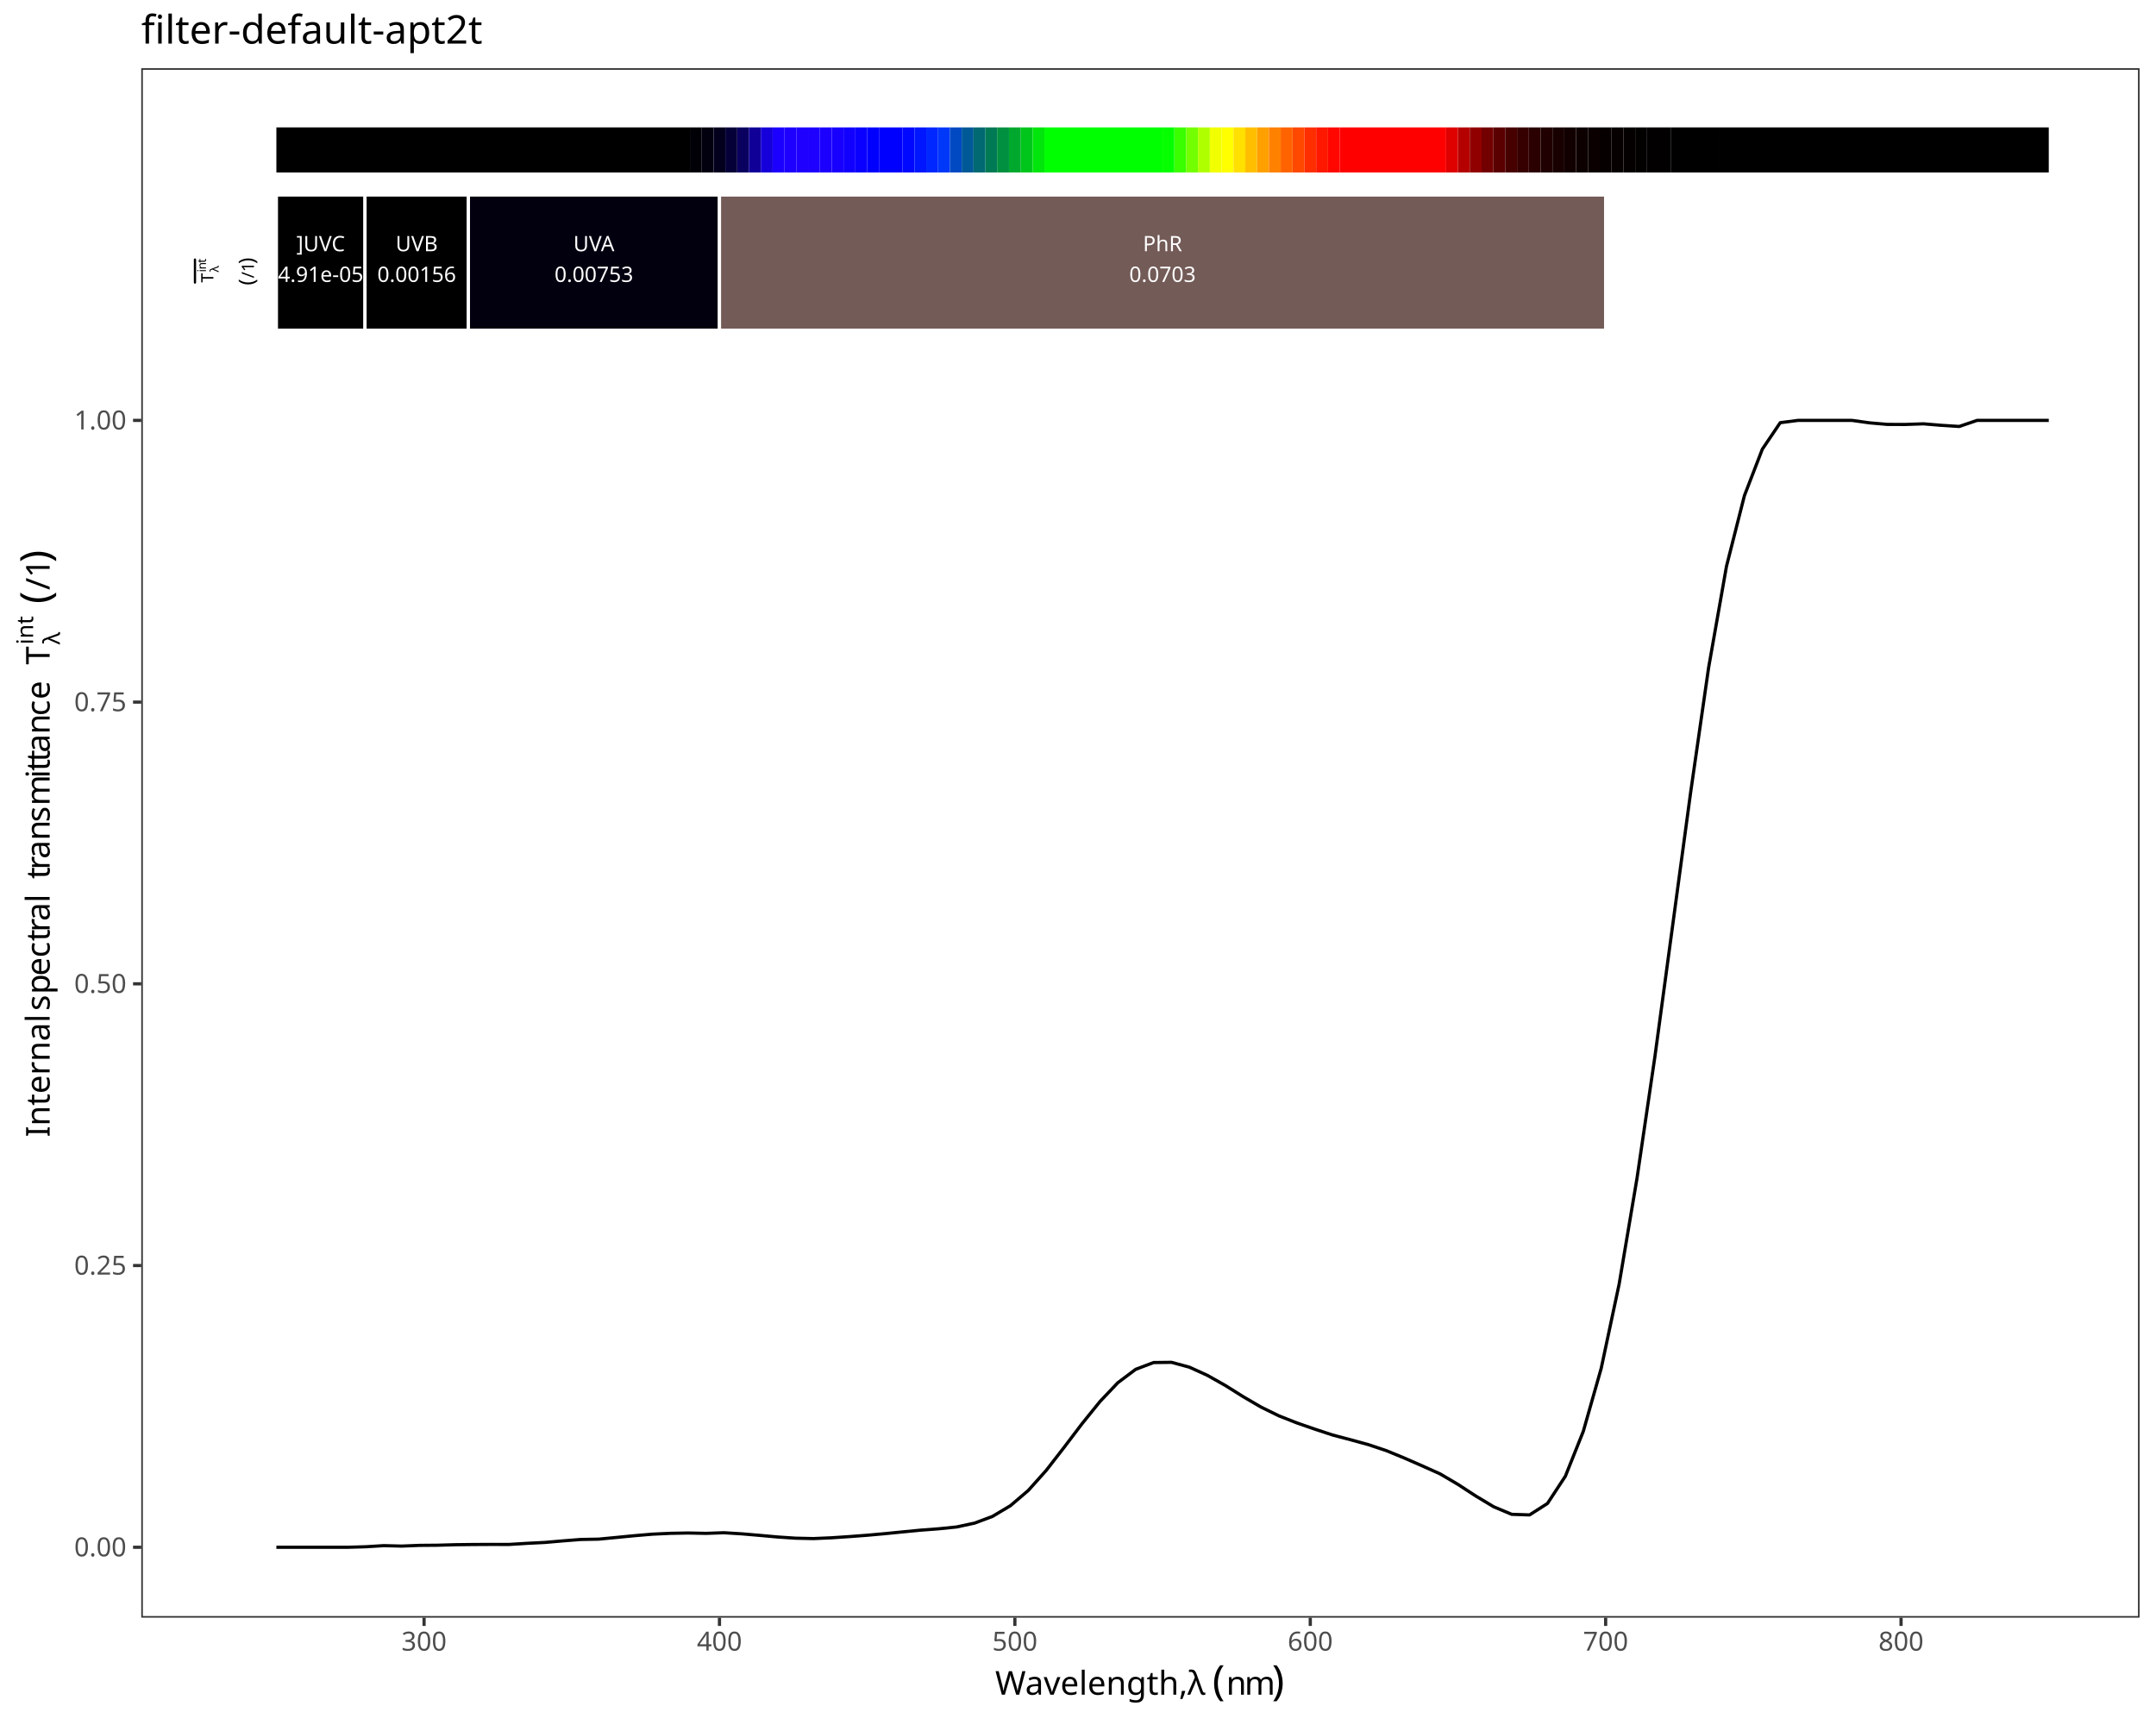
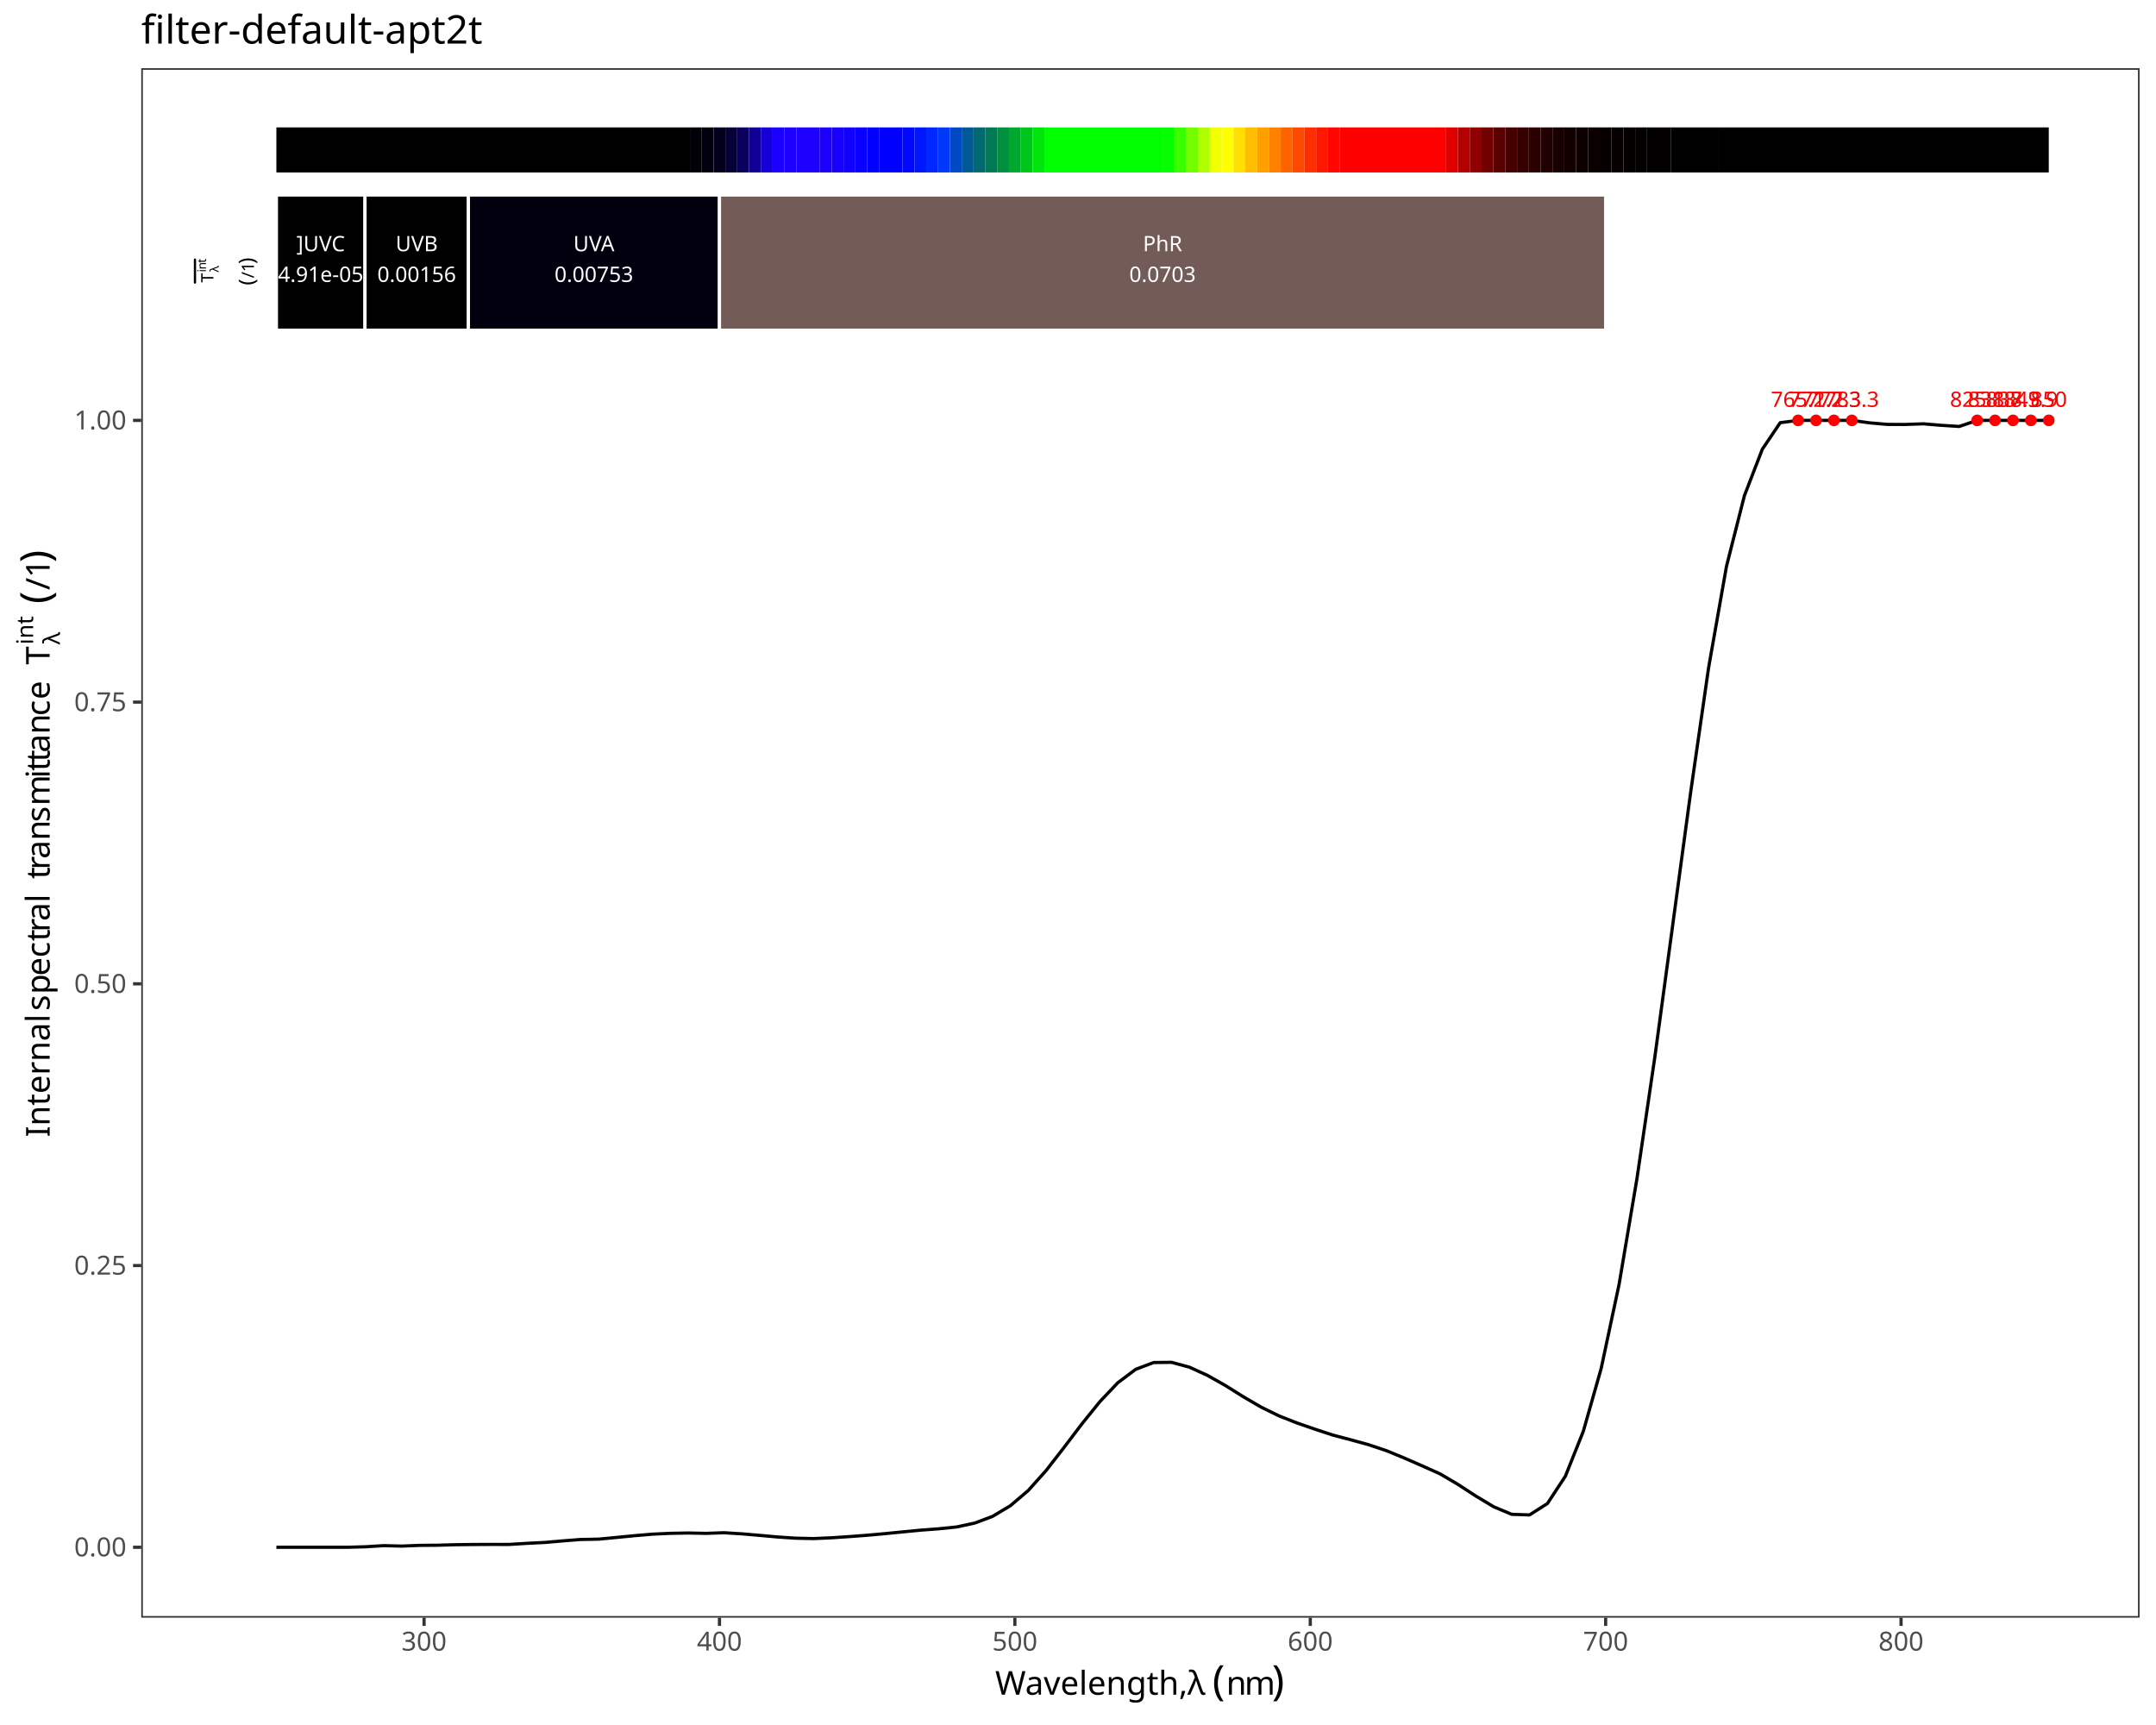
<svg xmlns="http://www.w3.org/2000/svg" class="svglite" data-engine-version="2.0" width="720.00pt" height="576.00pt" viewBox="0 0 720.00 576.00">
  <defs>
    <style type="text/css">
    .svglite line, .svglite polyline, .svglite polygon, .svglite path, .svglite rect, .svglite circle {
      fill: none;
      stroke: #000000;
      stroke-linecap: round;
      stroke-linejoin: round;
      stroke-miterlimit: 10.00;
    }
  </style>
  </defs>
  <rect width="100%" height="100%" style="stroke: none; fill: #FFFFFF;" />
  <defs>
    <clipPath id="cpMC4wMHw3MjAuMDB8MC4wMHw1NzYuMDA=">
      <rect x="0.00" y="0.00" width="720.00" height="576.00" />
    </clipPath>
  </defs>
  <g clip-path="url(#cpMC4wMHw3MjAuMDB8MC4wMHw1NzYuMDA=)">
    <rect x="0.00" y="0.00" width="720.00" height="576.00" style="stroke-width: 1.07; stroke: #FFFFFF; fill: #FFFFFF;" />
  </g>
  <defs>
    <clipPath id="cpNDcuMTd8NzE0LjUyfDIyLjc4fDU0MC4xNw==">
      <rect x="47.17" y="22.78" width="667.35" height="517.38" />
    </clipPath>
  </defs>
  <g clip-path="url(#cpNDcuMTd8NzE0LjUyfDIyLjc4fDU0MC4xNw==)">
    <rect x="47.17" y="22.78" width="667.35" height="517.38" style="stroke-width: 1.07; stroke: none; fill: #FFFFFF;" />
    <polyline points="92.30,516.65 98.28,516.65 104.26,516.65 110.23,516.65 116.21,516.65 122.19,516.48 128.17,516.11 134.15,516.26 140.13,516.02 146.11,515.97 152.08,515.80 158.06,515.73 164.04,515.70 170.02,515.71 176.00,515.34 181.98,515.04 187.96,514.52 193.94,514.05 199.91,513.94 205.89,513.37 211.87,512.79 217.85,512.28 223.83,512.00 229.81,511.89 235.79,512.01 241.76,511.80 247.74,512.17 253.72,512.68 259.70,513.22 265.68,513.62 271.66,513.75 277.64,513.49 283.62,513.09 289.59,512.64 295.57,512.10 301.55,511.51 307.53,510.93 313.51,510.48 319.49,509.87 325.47,508.58 331.44,506.35 337.42,502.78 343.40,497.68 349.38,490.99 355.36,483.29 361.34,475.41 367.32,468.01 373.30,461.71 379.27,457.23 385.25,454.97 391.23,454.90 397.21,456.52 403.19,459.24 409.17,462.61 415.15,466.36 421.12,469.84 427.10,472.77 433.08,475.13 439.06,477.20 445.04,479.17 451.02,480.75 457.00,482.39 462.98,484.39 468.95,486.85 474.93,489.46 480.91,492.14 486.89,495.66 492.87,499.56 498.85,503.14 504.83,505.65 510.80,505.85 516.78,502.03 522.76,492.92 528.74,477.96 534.72,456.92 540.70,428.85 546.68,393.45 552.66,352.81 558.63,308.68 564.61,264.45 570.59,222.96 576.57,189.06 582.55,165.51 588.53,150.00 594.51,141.14 600.48,140.37 606.46,140.37 612.44,140.37 618.42,140.37 624.40,141.20 630.38,141.72 636.36,141.73 642.34,141.52 648.31,142.02 654.29,142.40 660.27,140.37 666.25,140.37 672.23,140.37 678.21,140.37 684.19,140.37 " style="stroke-width: 1.07; stroke-linecap: butt;" />
+     <text x="600.48" y="135.86" text-anchor="middle" style="font-size: 7.11px; fill: #FF0000; font-family: sans;" textLength="17.80px" lengthAdjust="spacingAndGlyphs">765.2</text>
+     <text x="606.46" y="135.86" text-anchor="middle" style="font-size: 7.11px; fill: #FF0000; font-family: sans;" textLength="17.80px" lengthAdjust="spacingAndGlyphs">771.2</text>
+     <text x="612.44" y="135.86" text-anchor="middle" style="font-size: 7.11px; fill: #FF0000; font-family: sans;" textLength="17.80px" lengthAdjust="spacingAndGlyphs">777.3</text>
+     <text x="618.42" y="135.86" text-anchor="middle" style="font-size: 7.11px; fill: #FF0000; font-family: sans;" textLength="17.80px" lengthAdjust="spacingAndGlyphs">783.3</text>
+     <text x="660.27" y="135.86" text-anchor="middle" style="font-size: 7.11px; fill: #FF0000; font-family: sans;" textLength="17.80px" lengthAdjust="spacingAndGlyphs">825.8</text>
+     <text x="666.25" y="135.86" text-anchor="middle" style="font-size: 7.11px; fill: #FF0000; font-family: sans;" textLength="17.80px" lengthAdjust="spacingAndGlyphs">831.8</text>
+     <text x="672.23" y="135.86" text-anchor="middle" style="font-size: 7.11px; fill: #FF0000; font-family: sans;" textLength="17.80px" lengthAdjust="spacingAndGlyphs">837.9</text>
+     <text x="678.21" y="135.86" text-anchor="middle" style="font-size: 7.11px; fill: #FF0000; font-family: sans;" textLength="17.80px" lengthAdjust="spacingAndGlyphs">843.9</text>
+     <text x="684.19" y="135.86" text-anchor="middle" style="font-size: 7.11px; fill: #FF0000; font-family: sans;" textLength="11.87px" lengthAdjust="spacingAndGlyphs">850</text>
+     <circle cx="600.48" cy="140.37" r="1.95" style="stroke-width: 0.71; stroke: none; fill: #FF0000;" />
+     <circle cx="606.46" cy="140.37" r="1.95" style="stroke-width: 0.71; stroke: none; fill: #FF0000;" />
+     <circle cx="612.44" cy="140.37" r="1.95" style="stroke-width: 0.71; stroke: none; fill: #FF0000;" />
+     <circle cx="618.42" cy="140.37" r="1.95" style="stroke-width: 0.71; stroke: none; fill: #FF0000;" />
+     <circle cx="660.27" cy="140.37" r="1.95" style="stroke-width: 0.71; stroke: none; fill: #FF0000;" />
+     <circle cx="666.25" cy="140.37" r="1.95" style="stroke-width: 0.71; stroke: none; fill: #FF0000;" />
+     <circle cx="672.23" cy="140.37" r="1.95" style="stroke-width: 0.71; stroke: none; fill: #FF0000;" />
+     <circle cx="678.21" cy="140.37" r="1.95" style="stroke-width: 0.71; stroke: none; fill: #FF0000;" />
+     <circle cx="684.19" cy="140.37" r="1.95" style="stroke-width: 0.71; stroke: none; fill: #FF0000;" />
    <rect x="92.30" y="42.54" width="138.11" height="15.05" style="stroke-width: 1.07; stroke: none; stroke-linecap: butt; stroke-linejoin: miter; fill: #000000;" />
    <rect x="230.41" y="42.54" width="3.95" height="15.05" style="stroke-width: 1.07; stroke: none; stroke-linecap: butt; stroke-linejoin: miter; fill: #010007;" />
    <rect x="234.35" y="42.54" width="3.95" height="15.05" style="stroke-width: 1.07; stroke: none; stroke-linecap: butt; stroke-linejoin: miter; fill: #02000F;" />
    <rect x="238.30" y="42.54" width="3.95" height="15.05" style="stroke-width: 1.07; stroke: none; stroke-linecap: butt; stroke-linejoin: miter; fill: #03001E;" />
    <rect x="242.24" y="42.54" width="3.95" height="15.05" style="stroke-width: 1.07; stroke: none; stroke-linecap: butt; stroke-linejoin: miter; fill: #060038;" />
    <rect x="246.19" y="42.54" width="3.95" height="15.05" style="stroke-width: 1.07; stroke: none; stroke-linecap: butt; stroke-linejoin: miter; fill: #0A0060;" />
    <rect x="250.13" y="42.54" width="3.95" height="15.05" style="stroke-width: 1.07; stroke: none; stroke-linecap: butt; stroke-linejoin: miter; fill: #100098;" />
    <rect x="254.08" y="42.54" width="3.95" height="15.05" style="stroke-width: 1.07; stroke: none; stroke-linecap: butt; stroke-linejoin: miter; fill: #1600D9;" />
    <rect x="258.03" y="42.54" width="3.95" height="15.05" style="stroke-width: 1.07; stroke: none; stroke-linecap: butt; stroke-linejoin: miter; fill: #1B00FF;" />
    <rect x="261.97" y="42.54" width="3.95" height="15.05" style="stroke-width: 1.07; stroke: none; stroke-linecap: butt; stroke-linejoin: miter; fill: #1D00FF;" />
    <rect x="265.92" y="42.54" width="3.95" height="15.05" style="stroke-width: 1.07; stroke: none; stroke-linecap: butt; stroke-linejoin: miter; fill: #1F00FF;" />
    <rect x="269.86" y="42.54" width="3.95" height="15.05" style="stroke-width: 1.07; stroke: none; stroke-linecap: butt; stroke-linejoin: miter; fill: #1E00FF;" />
    <rect x="273.81" y="42.54" width="3.95" height="15.05" style="stroke-width: 1.07; stroke: none; stroke-linecap: butt; stroke-linejoin: miter; fill: #1B00FF;" />
    <rect x="277.76" y="42.54" width="3.95" height="15.05" style="stroke-width: 1.07; stroke: none; stroke-linecap: butt; stroke-linejoin: miter; fill: #1800FF;" />
    <rect x="281.70" y="42.54" width="3.95" height="15.05" style="stroke-width: 1.07; stroke: none; stroke-linecap: butt; stroke-linejoin: miter; fill: #1200FF;" />
    <rect x="285.65" y="42.54" width="3.95" height="15.05" style="stroke-width: 1.07; stroke: none; stroke-linecap: butt; stroke-linejoin: miter; fill: #0A00FF;" />
    <rect x="289.59" y="42.54" width="3.95" height="15.05" style="stroke-width: 1.07; stroke: none; stroke-linecap: butt; stroke-linejoin: miter; fill: #0100FF;" />
    <rect x="293.54" y="42.54" width="7.89" height="15.05" style="stroke-width: 1.07; stroke: none; stroke-linecap: butt; stroke-linejoin: miter; fill: #0000FF;" />
    <rect x="301.43" y="42.54" width="3.95" height="15.05" style="stroke-width: 1.07; stroke: none; stroke-linecap: butt; stroke-linejoin: miter; fill: #0008FF;" />
    <rect x="305.38" y="42.54" width="3.95" height="15.05" style="stroke-width: 1.07; stroke: none; stroke-linecap: butt; stroke-linejoin: miter; fill: #0016FF;" />
    <rect x="309.32" y="42.54" width="3.95" height="15.05" style="stroke-width: 1.07; stroke: none; stroke-linecap: butt; stroke-linejoin: miter; fill: #0027FF;" />
    <rect x="313.27" y="42.54" width="3.95" height="15.05" style="stroke-width: 1.07; stroke: none; stroke-linecap: butt; stroke-linejoin: miter; fill: #0038F9;" />
    <rect x="317.22" y="42.54" width="3.95" height="15.05" style="stroke-width: 1.07; stroke: none; stroke-linecap: butt; stroke-linejoin: miter; fill: #0049C3;" />
    <rect x="321.16" y="42.54" width="3.95" height="15.05" style="stroke-width: 1.07; stroke: none; stroke-linecap: butt; stroke-linejoin: miter; fill: #005997;" />
    <rect x="325.11" y="42.54" width="3.95" height="15.05" style="stroke-width: 1.07; stroke: none; stroke-linecap: butt; stroke-linejoin: miter; fill: #006972;" />
    <rect x="329.05" y="42.54" width="3.95" height="15.05" style="stroke-width: 1.07; stroke: none; stroke-linecap: butt; stroke-linejoin: miter; fill: #007A55;" />
    <rect x="333.00" y="42.54" width="3.95" height="15.05" style="stroke-width: 1.07; stroke: none; stroke-linecap: butt; stroke-linejoin: miter; fill: #009040;" />
    <rect x="336.95" y="42.54" width="3.95" height="15.05" style="stroke-width: 1.07; stroke: none; stroke-linecap: butt; stroke-linejoin: miter; fill: #00A92E;" />
    <rect x="340.89" y="42.54" width="3.95" height="15.05" style="stroke-width: 1.07; stroke: none; stroke-linecap: butt; stroke-linejoin: miter; fill: #00C61C;" />
    <rect x="344.84" y="42.54" width="3.95" height="15.05" style="stroke-width: 1.07; stroke: none; stroke-linecap: butt; stroke-linejoin: miter; fill: #00E60C;" />
    <rect x="348.78" y="42.54" width="39.46" height="15.05" style="stroke-width: 1.07; stroke: none; stroke-linecap: butt; stroke-linejoin: miter; fill: #00FF00;" />
    <rect x="388.24" y="42.54" width="3.95" height="15.05" style="stroke-width: 1.07; stroke: none; stroke-linecap: butt; stroke-linejoin: miter; fill: #06FF00;" />
    <rect x="392.19" y="42.54" width="3.95" height="15.05" style="stroke-width: 1.07; stroke: none; stroke-linecap: butt; stroke-linejoin: miter; fill: #3AFF00;" />
    <rect x="396.13" y="42.54" width="3.95" height="15.05" style="stroke-width: 1.07; stroke: none; stroke-linecap: butt; stroke-linejoin: miter; fill: #74FF00;" />
    <rect x="400.08" y="42.54" width="3.95" height="15.05" style="stroke-width: 1.07; stroke: none; stroke-linecap: butt; stroke-linejoin: miter; fill: #B0FF00;" />
    <rect x="404.03" y="42.54" width="3.95" height="15.05" style="stroke-width: 1.07; stroke: none; stroke-linecap: butt; stroke-linejoin: miter; fill: #F2FF00;" />
    <rect x="407.97" y="42.54" width="3.95" height="15.05" style="stroke-width: 1.07; stroke: none; stroke-linecap: butt; stroke-linejoin: miter; fill: #FFFF00;" />
    <rect x="411.92" y="42.54" width="3.95" height="15.05" style="stroke-width: 1.07; stroke: none; stroke-linecap: butt; stroke-linejoin: miter; fill: #FFE000;" />
    <rect x="415.86" y="42.54" width="3.95" height="15.05" style="stroke-width: 1.07; stroke: none; stroke-linecap: butt; stroke-linejoin: miter; fill: #FFBF00;" />
    <rect x="419.81" y="42.54" width="3.95" height="15.05" style="stroke-width: 1.07; stroke: none; stroke-linecap: butt; stroke-linejoin: miter; fill: #FF9F00;" />
    <rect x="423.76" y="42.54" width="3.95" height="15.05" style="stroke-width: 1.07; stroke: none; stroke-linecap: butt; stroke-linejoin: miter; fill: #FF8100;" />
    <rect x="427.70" y="42.54" width="3.95" height="15.05" style="stroke-width: 1.07; stroke: none; stroke-linecap: butt; stroke-linejoin: miter; fill: #FF6300;" />
    <rect x="431.65" y="42.54" width="3.95" height="15.05" style="stroke-width: 1.07; stroke: none; stroke-linecap: butt; stroke-linejoin: miter; fill: #FF4800;" />
    <rect x="435.59" y="42.54" width="3.95" height="15.05" style="stroke-width: 1.07; stroke: none; stroke-linecap: butt; stroke-linejoin: miter; fill: #FF2E00;" />
    <rect x="439.54" y="42.54" width="3.95" height="15.05" style="stroke-width: 1.07; stroke: none; stroke-linecap: butt; stroke-linejoin: miter; fill: #FF1800;" />
    <rect x="443.49" y="42.54" width="3.95" height="15.05" style="stroke-width: 1.07; stroke: none; stroke-linecap: butt; stroke-linejoin: miter; fill: #FF0700;" />
    <rect x="447.43" y="42.54" width="35.51" height="15.05" style="stroke-width: 1.07; stroke: none; stroke-linecap: butt; stroke-linejoin: miter; fill: #FF0000;" />
    <rect x="482.94" y="42.54" width="3.95" height="15.05" style="stroke-width: 1.07; stroke: none; stroke-linecap: butt; stroke-linejoin: miter; fill: #DF0000;" />
    <rect x="486.89" y="42.54" width="3.95" height="15.05" style="stroke-width: 1.07; stroke: none; stroke-linecap: butt; stroke-linejoin: miter; fill: #B50000;" />
    <rect x="490.84" y="42.54" width="3.95" height="15.05" style="stroke-width: 1.07; stroke: none; stroke-linecap: butt; stroke-linejoin: miter; fill: #910000;" />
    <rect x="494.78" y="42.54" width="3.95" height="15.05" style="stroke-width: 1.07; stroke: none; stroke-linecap: butt; stroke-linejoin: miter; fill: #730000;" />
    <rect x="498.73" y="42.54" width="3.95" height="15.05" style="stroke-width: 1.07; stroke: none; stroke-linecap: butt; stroke-linejoin: miter; fill: #5B0000;" />
    <rect x="502.67" y="42.54" width="3.95" height="15.05" style="stroke-width: 1.07; stroke: none; stroke-linecap: butt; stroke-linejoin: miter; fill: #470000;" />
    <rect x="506.62" y="42.54" width="3.95" height="15.05" style="stroke-width: 1.07; stroke: none; stroke-linecap: butt; stroke-linejoin: miter; fill: #370000;" />
    <rect x="510.57" y="42.54" width="3.95" height="15.05" style="stroke-width: 1.07; stroke: none; stroke-linecap: butt; stroke-linejoin: miter; fill: #2A0000;" />
    <rect x="514.51" y="42.54" width="3.95" height="15.05" style="stroke-width: 1.07; stroke: none; stroke-linecap: butt; stroke-linejoin: miter; fill: #200000;" />
    <rect x="518.46" y="42.54" width="3.95" height="15.05" style="stroke-width: 1.07; stroke: none; stroke-linecap: butt; stroke-linejoin: miter; fill: #180000;" />
    <rect x="522.40" y="42.54" width="3.95" height="15.05" style="stroke-width: 1.07; stroke: none; stroke-linecap: butt; stroke-linejoin: miter; fill: #120000;" />
    <rect x="526.35" y="42.54" width="3.95" height="15.05" style="stroke-width: 1.07; stroke: none; stroke-linecap: butt; stroke-linejoin: miter; fill: #0D0000;" />
    <rect x="530.30" y="42.54" width="3.95" height="15.05" style="stroke-width: 1.07; stroke: none; stroke-linecap: butt; stroke-linejoin: miter; fill: #0A0000;" />
    <rect x="534.24" y="42.54" width="3.95" height="15.05" style="stroke-width: 1.07; stroke: none; stroke-linecap: butt; stroke-linejoin: miter; fill: #070000;" />
    <rect x="538.19" y="42.54" width="3.95" height="15.05" style="stroke-width: 1.07; stroke: none; stroke-linecap: butt; stroke-linejoin: miter; fill: #060000;" />
    <rect x="542.13" y="42.54" width="3.95" height="15.05" style="stroke-width: 1.07; stroke: none; stroke-linecap: butt; stroke-linejoin: miter; fill: #040000;" />
    <rect x="546.08" y="42.54" width="3.95" height="15.05" style="stroke-width: 1.07; stroke: none; stroke-linecap: butt; stroke-linejoin: miter; fill: #030000;" />
    <rect x="550.02" y="42.54" width="7.89" height="15.05" style="stroke-width: 1.07; stroke: none; stroke-linecap: butt; stroke-linejoin: miter; fill: #020000;" />
    <rect x="557.92" y="42.54" width="15.78" height="15.05" style="stroke-width: 1.07; stroke: none; stroke-linecap: butt; stroke-linejoin: miter; fill: #010000;" />
    <rect x="573.70" y="42.54" width="110.49" height="15.05" style="stroke-width: 1.07; stroke: none; stroke-linecap: butt; stroke-linejoin: miter; fill: #000000;" />
    <rect x="92.30" y="65.11" width="29.59" height="45.15" style="stroke-width: 1.07; stroke: #FFFFFF; stroke-linecap: butt; stroke-linejoin: miter; fill: #000000;" />
    <rect x="121.89" y="65.11" width="34.53" height="45.15" style="stroke-width: 1.07; stroke: #FFFFFF; stroke-linecap: butt; stroke-linejoin: miter; fill: #000000;" />
    <rect x="156.42" y="65.11" width="83.85" height="45.15" style="stroke-width: 1.07; stroke: #FFFFFF; stroke-linecap: butt; stroke-linejoin: miter; fill: #02000F;" />
    <rect x="240.27" y="65.11" width="295.94" height="45.15" style="stroke-width: 1.07; stroke: #FFFFFF; stroke-linecap: butt; stroke-linejoin: miter; fill: #735B57;" />
    <text x="107.10" y="83.89" text-anchor="middle" style="font-size: 7.11px; fill: #FFFFFF; font-family: sans;" textLength="17.00px" lengthAdjust="spacingAndGlyphs">]UVC</text>
    <text x="107.10" y="94.13" text-anchor="middle" style="font-size: 7.11px; fill: #FFFFFF; font-family: sans;" textLength="28.08px" lengthAdjust="spacingAndGlyphs">4.91e-05</text>
    <text x="139.16" y="83.89" text-anchor="middle" style="font-size: 7.11px; fill: #FFFFFF; font-family: sans;" textLength="14.63px" lengthAdjust="spacingAndGlyphs">UVB</text>
    <text x="139.16" y="94.13" text-anchor="middle" style="font-size: 7.11px; fill: #FFFFFF; font-family: sans;" textLength="25.71px" lengthAdjust="spacingAndGlyphs">0.00156</text>
    <text x="198.34" y="83.89" text-anchor="middle" style="font-size: 7.11px; fill: #FFFFFF; font-family: sans;" textLength="14.63px" lengthAdjust="spacingAndGlyphs">UVA</text>
    <text x="198.34" y="94.13" text-anchor="middle" style="font-size: 7.11px; fill: #FFFFFF; font-family: sans;" textLength="25.71px" lengthAdjust="spacingAndGlyphs">0.00753</text>
    <text x="388.24" y="83.89" text-anchor="middle" style="font-size: 7.11px; fill: #FFFFFF; font-family: sans;" textLength="13.84px" lengthAdjust="spacingAndGlyphs">PhR</text>
    <text x="388.24" y="94.13" text-anchor="middle" style="font-size: 7.11px; fill: #FFFFFF; font-family: sans;" textLength="21.76px" lengthAdjust="spacingAndGlyphs">0.0703</text>
    <text transform="translate(71.26,94.35) rotate(-90)" style="font-size: 5.69px; font-family: sans;" textLength="3.48px" lengthAdjust="spacingAndGlyphs">T</text>
    <text transform="translate(73.02,90.88) rotate(-90)" style="font-size: 3.98px; font-family: sans;" textLength="2.03px" lengthAdjust="spacingAndGlyphs">λ</text>
    <text transform="translate(68.78,90.88) rotate(-90)" style="font-size: 3.98px; font-family: sans;" textLength="0.88px" lengthAdjust="spacingAndGlyphs">i</text>
    <text transform="translate(68.78,89.99) rotate(-90)" style="font-size: 3.98px; font-family: sans;" textLength="2.22px" lengthAdjust="spacingAndGlyphs">n</text>
    <text transform="translate(68.78,87.78) rotate(-90)" style="font-size: 3.98px; font-family: sans;" textLength="1.11px" lengthAdjust="spacingAndGlyphs">t</text>
    <polyline points="65.11,94.35 65.11,86.67 " style="stroke-width: 0.75;" />
    <text transform="translate(84.81,95.25) rotate(-90)" style="font-size: 7.11px; font-family: sans;" textLength="2.37px" lengthAdjust="spacingAndGlyphs">(</text>
    <text transform="translate(84.81,92.88) rotate(-90)" style="font-size: 5.69px; font-family: sans;" textLength="4.75px" lengthAdjust="spacingAndGlyphs">/1</text>
    <text transform="translate(84.81,88.14) rotate(-90)" style="font-size: 7.11px; font-family: sans;" textLength="2.36px" lengthAdjust="spacingAndGlyphs">)</text>
    <rect x="47.17" y="22.78" width="667.35" height="517.38" style="stroke-width: 1.07; stroke: #333333;" />
  </g>
  <g clip-path="url(#cpMC4wMHw3MjAuMDB8MC4wMHw1NzYuMDA=)">
    <text x="42.23" y="519.68" text-anchor="end" style="font-size: 8.80px; fill: #4D4D4D; font-family: sans;" textLength="17.13px" lengthAdjust="spacingAndGlyphs">0.00</text>
    <text x="42.23" y="425.61" text-anchor="end" style="font-size: 8.80px; fill: #4D4D4D; font-family: sans;" textLength="17.13px" lengthAdjust="spacingAndGlyphs">0.25</text>
    <text x="42.23" y="331.54" text-anchor="end" style="font-size: 8.80px; fill: #4D4D4D; font-family: sans;" textLength="17.13px" lengthAdjust="spacingAndGlyphs">0.50</text>
    <text x="42.23" y="237.47" text-anchor="end" style="font-size: 8.80px; fill: #4D4D4D; font-family: sans;" textLength="17.13px" lengthAdjust="spacingAndGlyphs">0.75</text>
    <text x="42.23" y="143.40" text-anchor="end" style="font-size: 8.80px; fill: #4D4D4D; font-family: sans;" textLength="17.13px" lengthAdjust="spacingAndGlyphs">1.00</text>
    <polyline points="44.43,516.65 47.17,516.65 " style="stroke-width: 1.07; stroke: #333333; stroke-linecap: butt;" />
    <polyline points="44.43,422.58 47.17,422.58 " style="stroke-width: 1.07; stroke: #333333; stroke-linecap: butt;" />
    <polyline points="44.43,328.51 47.17,328.51 " style="stroke-width: 1.07; stroke: #333333; stroke-linecap: butt;" />
    <polyline points="44.43,234.44 47.17,234.44 " style="stroke-width: 1.07; stroke: #333333; stroke-linecap: butt;" />
    <polyline points="44.43,140.37 47.17,140.37 " style="stroke-width: 1.07; stroke: #333333; stroke-linecap: butt;" />
    <polyline points="141.62,542.91 141.62,540.17 " style="stroke-width: 1.07; stroke: #333333; stroke-linecap: butt;" />
    <polyline points="240.27,542.91 240.27,540.17 " style="stroke-width: 1.07; stroke: #333333; stroke-linecap: butt;" />
    <polyline points="338.92,542.91 338.92,540.17 " style="stroke-width: 1.07; stroke: #333333; stroke-linecap: butt;" />
    <polyline points="437.57,542.91 437.57,540.17 " style="stroke-width: 1.07; stroke: #333333; stroke-linecap: butt;" />
    <polyline points="536.21,542.91 536.21,540.17 " style="stroke-width: 1.07; stroke: #333333; stroke-linecap: butt;" />
    <polyline points="634.86,542.91 634.86,540.17 " style="stroke-width: 1.07; stroke: #333333; stroke-linecap: butt;" />
    <text x="141.62" y="551.16" text-anchor="middle" style="font-size: 8.80px; fill: #4D4D4D; font-family: sans;" textLength="14.68px" lengthAdjust="spacingAndGlyphs">300</text>
    <text x="240.27" y="551.16" text-anchor="middle" style="font-size: 8.80px; fill: #4D4D4D; font-family: sans;" textLength="14.68px" lengthAdjust="spacingAndGlyphs">400</text>
    <text x="338.92" y="551.16" text-anchor="middle" style="font-size: 8.80px; fill: #4D4D4D; font-family: sans;" textLength="14.68px" lengthAdjust="spacingAndGlyphs">500</text>
    <text x="437.57" y="551.16" text-anchor="middle" style="font-size: 8.80px; fill: #4D4D4D; font-family: sans;" textLength="14.68px" lengthAdjust="spacingAndGlyphs">600</text>
    <text x="536.21" y="551.16" text-anchor="middle" style="font-size: 8.80px; fill: #4D4D4D; font-family: sans;" textLength="14.68px" lengthAdjust="spacingAndGlyphs">700</text>
    <text x="634.86" y="551.16" text-anchor="middle" style="font-size: 8.80px; fill: #4D4D4D; font-family: sans;" textLength="14.68px" lengthAdjust="spacingAndGlyphs">800</text>
    <text x="332.35" y="565.89" style="font-size: 11.00px; font-family: sans;" textLength="64.20px" lengthAdjust="spacingAndGlyphs">Wavelength, </text>
    <text x="396.55" y="565.89" style="font-size: 11.00px; font-family: sans;" textLength="5.60px" lengthAdjust="spacingAndGlyphs">λ</text>
    <text x="402.15" y="565.89" style="font-size: 11.00px; font-family: sans;" textLength="2.75px" lengthAdjust="spacingAndGlyphs"> </text>
    <text x="404.91" y="565.89" style="font-size: 13.75px; font-family: sans;" textLength="4.58px" lengthAdjust="spacingAndGlyphs">(</text>
    <text x="409.49" y="565.89" style="font-size: 11.00px; font-family: sans;" textLength="6.12px" lengthAdjust="spacingAndGlyphs">n</text>
    <text x="415.60" y="565.89" style="font-size: 11.00px; font-family: sans;" textLength="9.17px" lengthAdjust="spacingAndGlyphs">m</text>
    <text x="424.77" y="565.89" style="font-size: 13.75px; font-family: sans;" textLength="4.57px" lengthAdjust="spacingAndGlyphs">)</text>
    <text transform="translate(16.58,379.70) rotate(-90)" style="font-size: 11.00px; font-family: sans;" textLength="36.69px" lengthAdjust="spacingAndGlyphs">Internal</text>
    <text transform="translate(16.58,343.01) rotate(-90)" style="font-size: 11.00px; font-family: sans;" textLength="2.75px" lengthAdjust="spacingAndGlyphs"> </text>
    <text transform="translate(16.58,340.26) rotate(-90)" style="font-size: 11.00px; font-family: sans;" textLength="2.75px" lengthAdjust="spacingAndGlyphs"> </text>
    <text transform="translate(16.58,337.50) rotate(-90)" style="font-size: 11.00px; font-family: sans;" textLength="5.50px" lengthAdjust="spacingAndGlyphs">s</text>
    <text transform="translate(16.58,332.00) rotate(-90)" style="font-size: 11.00px; font-family: sans;" textLength="6.12px" lengthAdjust="spacingAndGlyphs">p</text>
    <text transform="translate(16.58,325.88) rotate(-90)" style="font-size: 11.00px; font-family: sans;" textLength="6.12px" lengthAdjust="spacingAndGlyphs">e</text>
    <text transform="translate(16.58,319.76) rotate(-90)" style="font-size: 11.00px; font-family: sans;" textLength="5.50px" lengthAdjust="spacingAndGlyphs">c</text>
    <text transform="translate(16.58,314.26) rotate(-90)" style="font-size: 11.00px; font-family: sans;" textLength="3.06px" lengthAdjust="spacingAndGlyphs">t</text>
    <text transform="translate(16.58,311.20) rotate(-90)" style="font-size: 11.00px; font-family: sans;" textLength="3.66px" lengthAdjust="spacingAndGlyphs">r</text>
    <text transform="translate(16.58,307.54) rotate(-90)" style="font-size: 11.00px; font-family: sans;" textLength="6.12px" lengthAdjust="spacingAndGlyphs">a</text>
    <text transform="translate(16.58,301.42) rotate(-90)" style="font-size: 11.00px; font-family: sans;" textLength="2.44px" lengthAdjust="spacingAndGlyphs">l</text>
    <text transform="translate(16.58,298.98) rotate(-90)" style="font-size: 11.00px; font-family: sans;" textLength="2.75px" lengthAdjust="spacingAndGlyphs"> </text>
    <text transform="translate(16.58,296.23) rotate(-90)" style="font-size: 11.00px; font-family: sans;" textLength="2.75px" lengthAdjust="spacingAndGlyphs"> </text>
    <text transform="translate(16.58,293.48) rotate(-90)" style="font-size: 11.00px; font-family: sans;" textLength="3.06px" lengthAdjust="spacingAndGlyphs">t</text>
    <text transform="translate(16.58,290.42) rotate(-90)" style="font-size: 11.00px; font-family: sans;" textLength="3.66px" lengthAdjust="spacingAndGlyphs">r</text>
    <text transform="translate(16.58,286.76) rotate(-90)" style="font-size: 11.00px; font-family: sans;" textLength="6.12px" lengthAdjust="spacingAndGlyphs">a</text>
    <text transform="translate(16.58,280.64) rotate(-90)" style="font-size: 11.00px; font-family: sans;" textLength="6.12px" lengthAdjust="spacingAndGlyphs">n</text>
    <text transform="translate(16.58,274.52) rotate(-90)" style="font-size: 11.00px; font-family: sans;" textLength="5.50px" lengthAdjust="spacingAndGlyphs">s</text>
    <text transform="translate(16.58,269.02) rotate(-90)" style="font-size: 11.00px; font-family: sans;" textLength="9.17px" lengthAdjust="spacingAndGlyphs">m</text>
    <text transform="translate(16.58,259.85) rotate(-90)" style="font-size: 11.00px; font-family: sans;" textLength="2.44px" lengthAdjust="spacingAndGlyphs">i</text>
    <text transform="translate(16.58,257.41) rotate(-90)" style="font-size: 11.00px; font-family: sans;" textLength="3.06px" lengthAdjust="spacingAndGlyphs">t</text>
    <text transform="translate(16.58,254.35) rotate(-90)" style="font-size: 11.00px; font-family: sans;" textLength="3.06px" lengthAdjust="spacingAndGlyphs">t</text>
    <text transform="translate(16.58,251.29) rotate(-90)" style="font-size: 11.00px; font-family: sans;" textLength="6.12px" lengthAdjust="spacingAndGlyphs">a</text>
    <text transform="translate(16.58,245.18) rotate(-90)" style="font-size: 11.00px; font-family: sans;" textLength="6.12px" lengthAdjust="spacingAndGlyphs">n</text>
    <text transform="translate(16.58,239.06) rotate(-90)" style="font-size: 11.00px; font-family: sans;" textLength="5.50px" lengthAdjust="spacingAndGlyphs">c</text>
    <text transform="translate(16.58,233.55) rotate(-90)" style="font-size: 11.00px; font-family: sans;" textLength="6.12px" lengthAdjust="spacingAndGlyphs">e</text>
    <text transform="translate(16.58,227.44) rotate(-90)" style="font-size: 11.00px; font-family: sans;" textLength="2.75px" lengthAdjust="spacingAndGlyphs"> </text>
    <text transform="translate(16.58,224.68) rotate(-90)" style="font-size: 11.00px; font-family: sans;" textLength="2.75px" lengthAdjust="spacingAndGlyphs"> </text>
    <text transform="translate(16.58,221.93) rotate(-90)" style="font-size: 11.00px; font-family: sans;" textLength="6.72px" lengthAdjust="spacingAndGlyphs">T</text>
    <text transform="translate(19.99,215.21) rotate(-90)" style="font-size: 7.70px; font-family: sans;" textLength="3.92px" lengthAdjust="spacingAndGlyphs">λ</text>
    <text transform="translate(11.06,215.21) rotate(-90)" style="font-size: 7.70px; font-family: sans;" textLength="8.13px" lengthAdjust="spacingAndGlyphs">int</text>
    <text transform="translate(16.58,207.08) rotate(-90)" style="font-size: 11.00px; font-family: sans;" textLength="2.75px" lengthAdjust="spacingAndGlyphs"> </text>
    <text transform="translate(16.58,204.33) rotate(-90)" style="font-size: 11.00px; font-family: sans;" textLength="2.75px" lengthAdjust="spacingAndGlyphs"> </text>
    <text transform="translate(16.58,201.58) rotate(-90)" style="font-size: 13.75px; font-family: sans;" textLength="4.58px" lengthAdjust="spacingAndGlyphs">(</text>
    <text transform="translate(16.58,197.00) rotate(-90)" style="font-size: 11.00px; font-family: sans;" textLength="9.17px" lengthAdjust="spacingAndGlyphs">/1</text>
    <text transform="translate(16.58,187.82) rotate(-90)" style="font-size: 13.75px; font-family: sans;" textLength="4.57px" lengthAdjust="spacingAndGlyphs">)</text>
    <text x="47.17" y="14.56" style="font-size: 13.20px; font-family: sans;" textLength="102.71px" lengthAdjust="spacingAndGlyphs">filter-default-apt2t</text>
  </g>
</svg>
